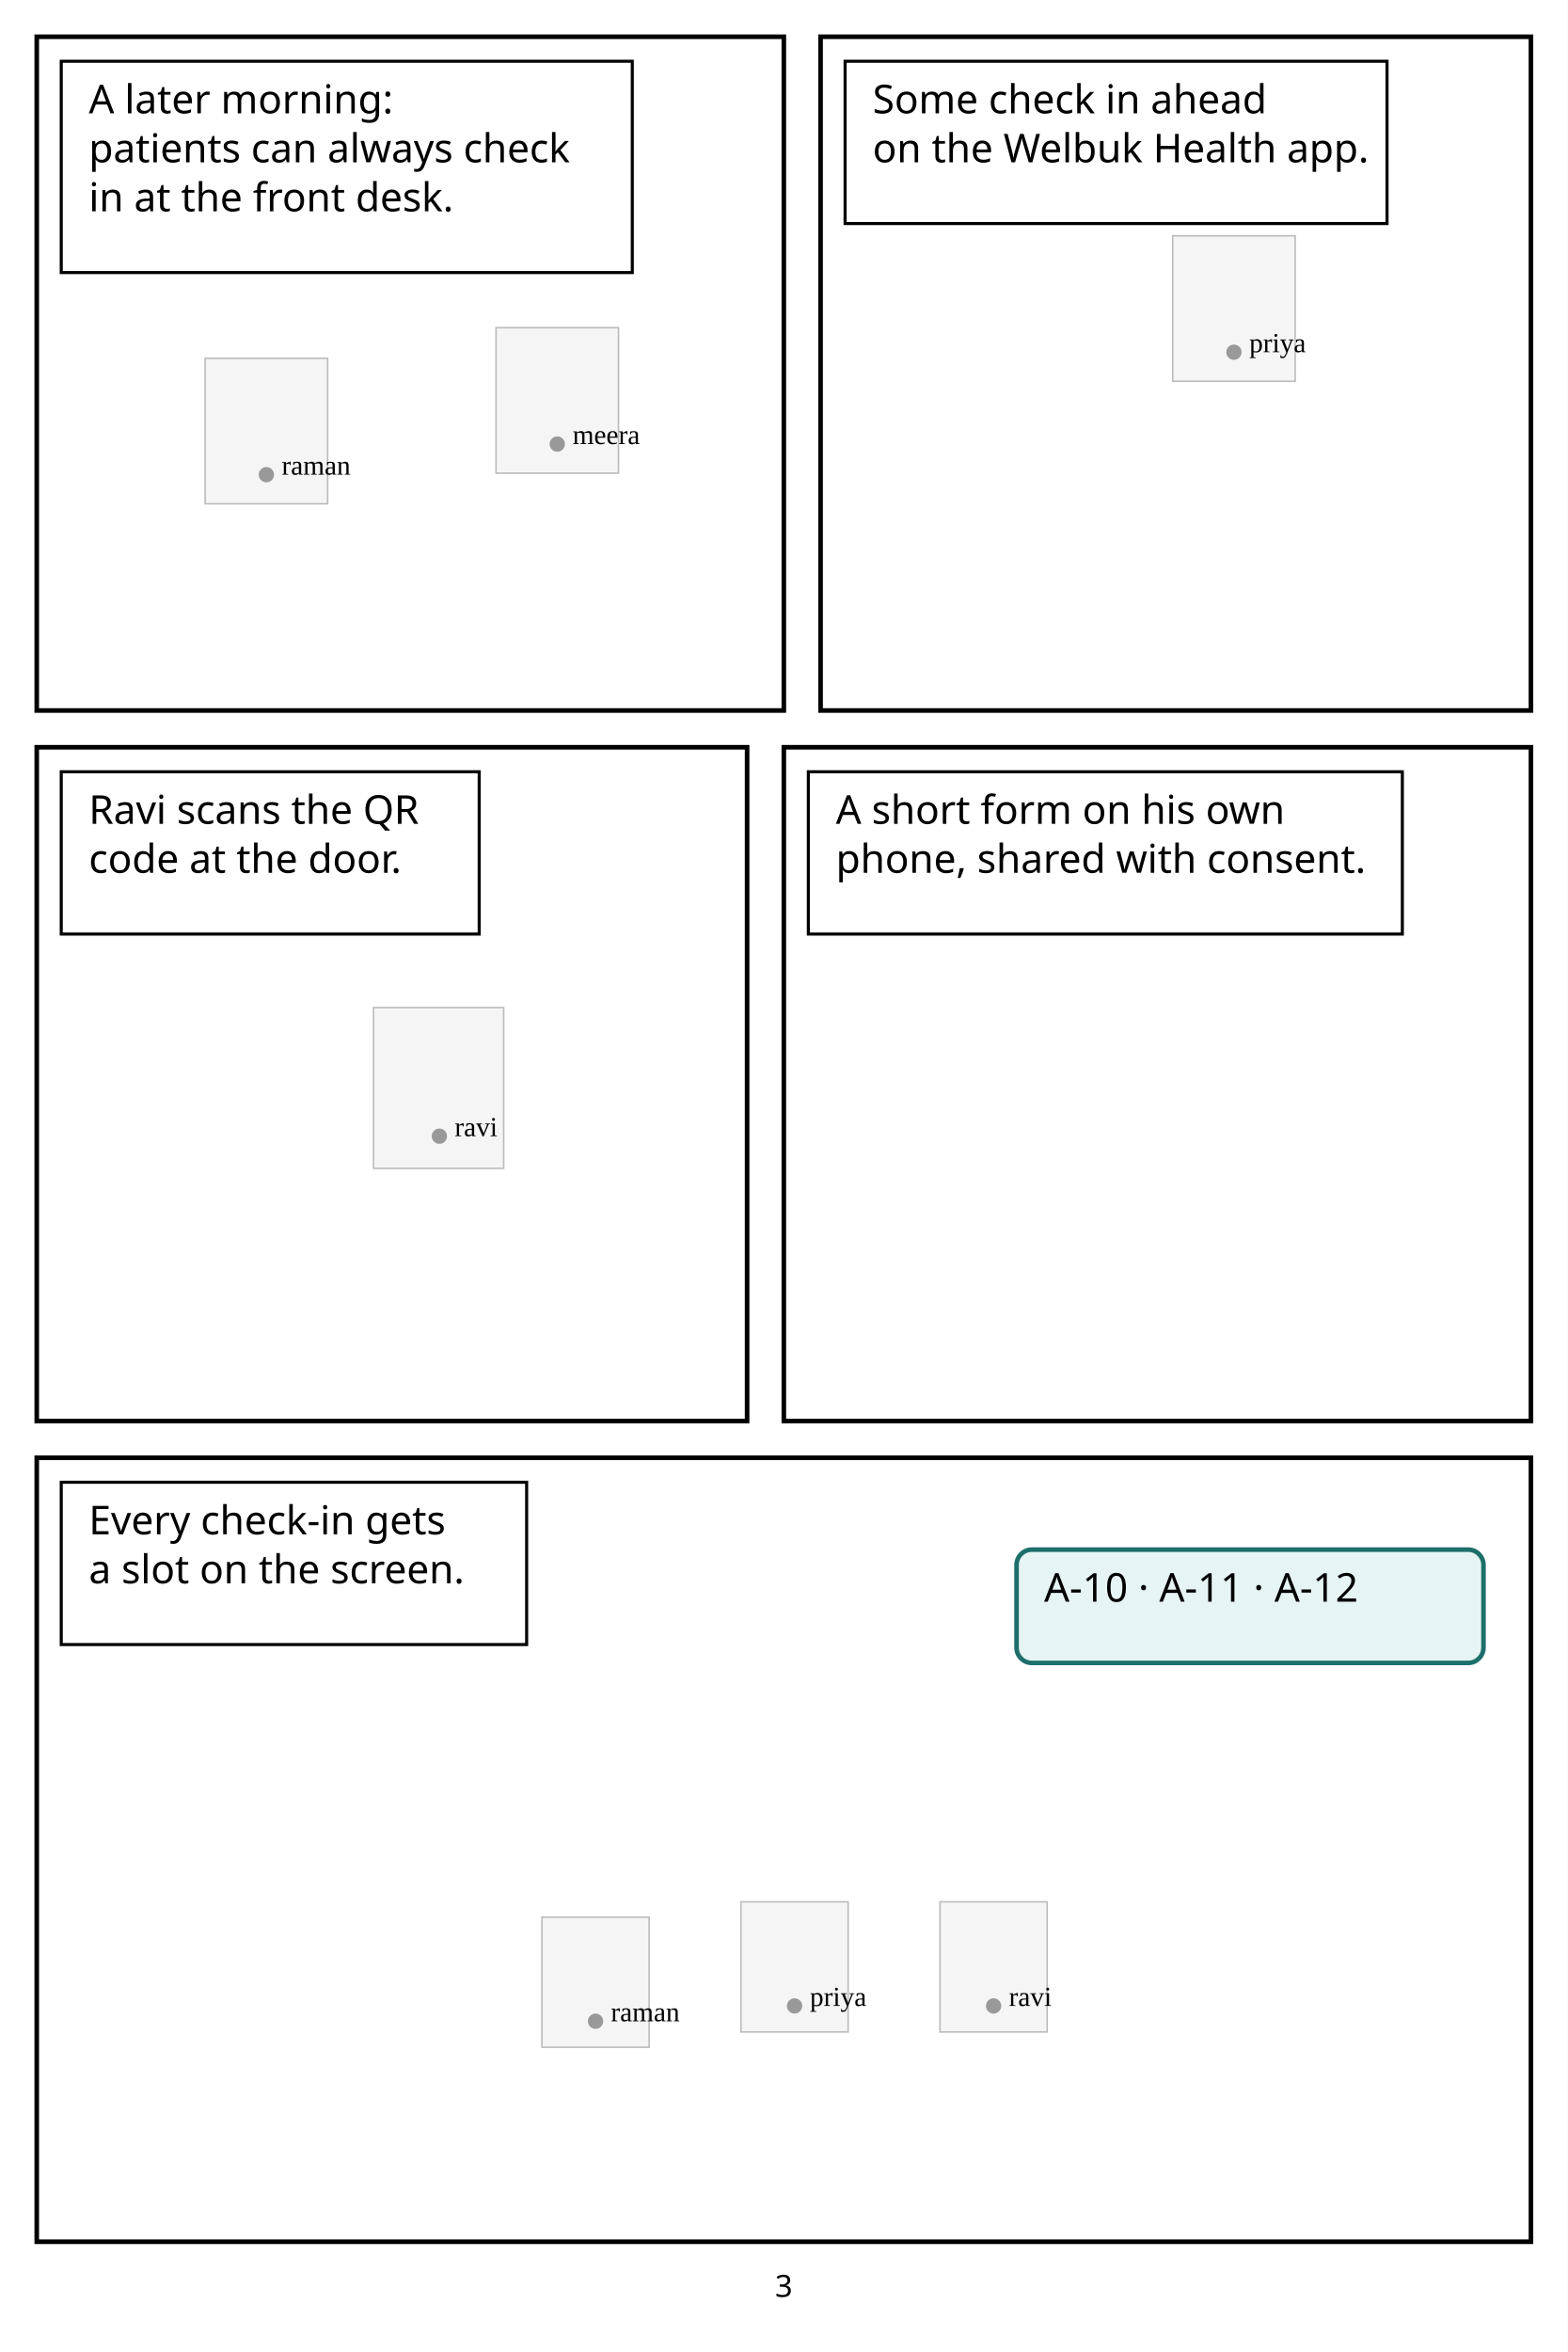
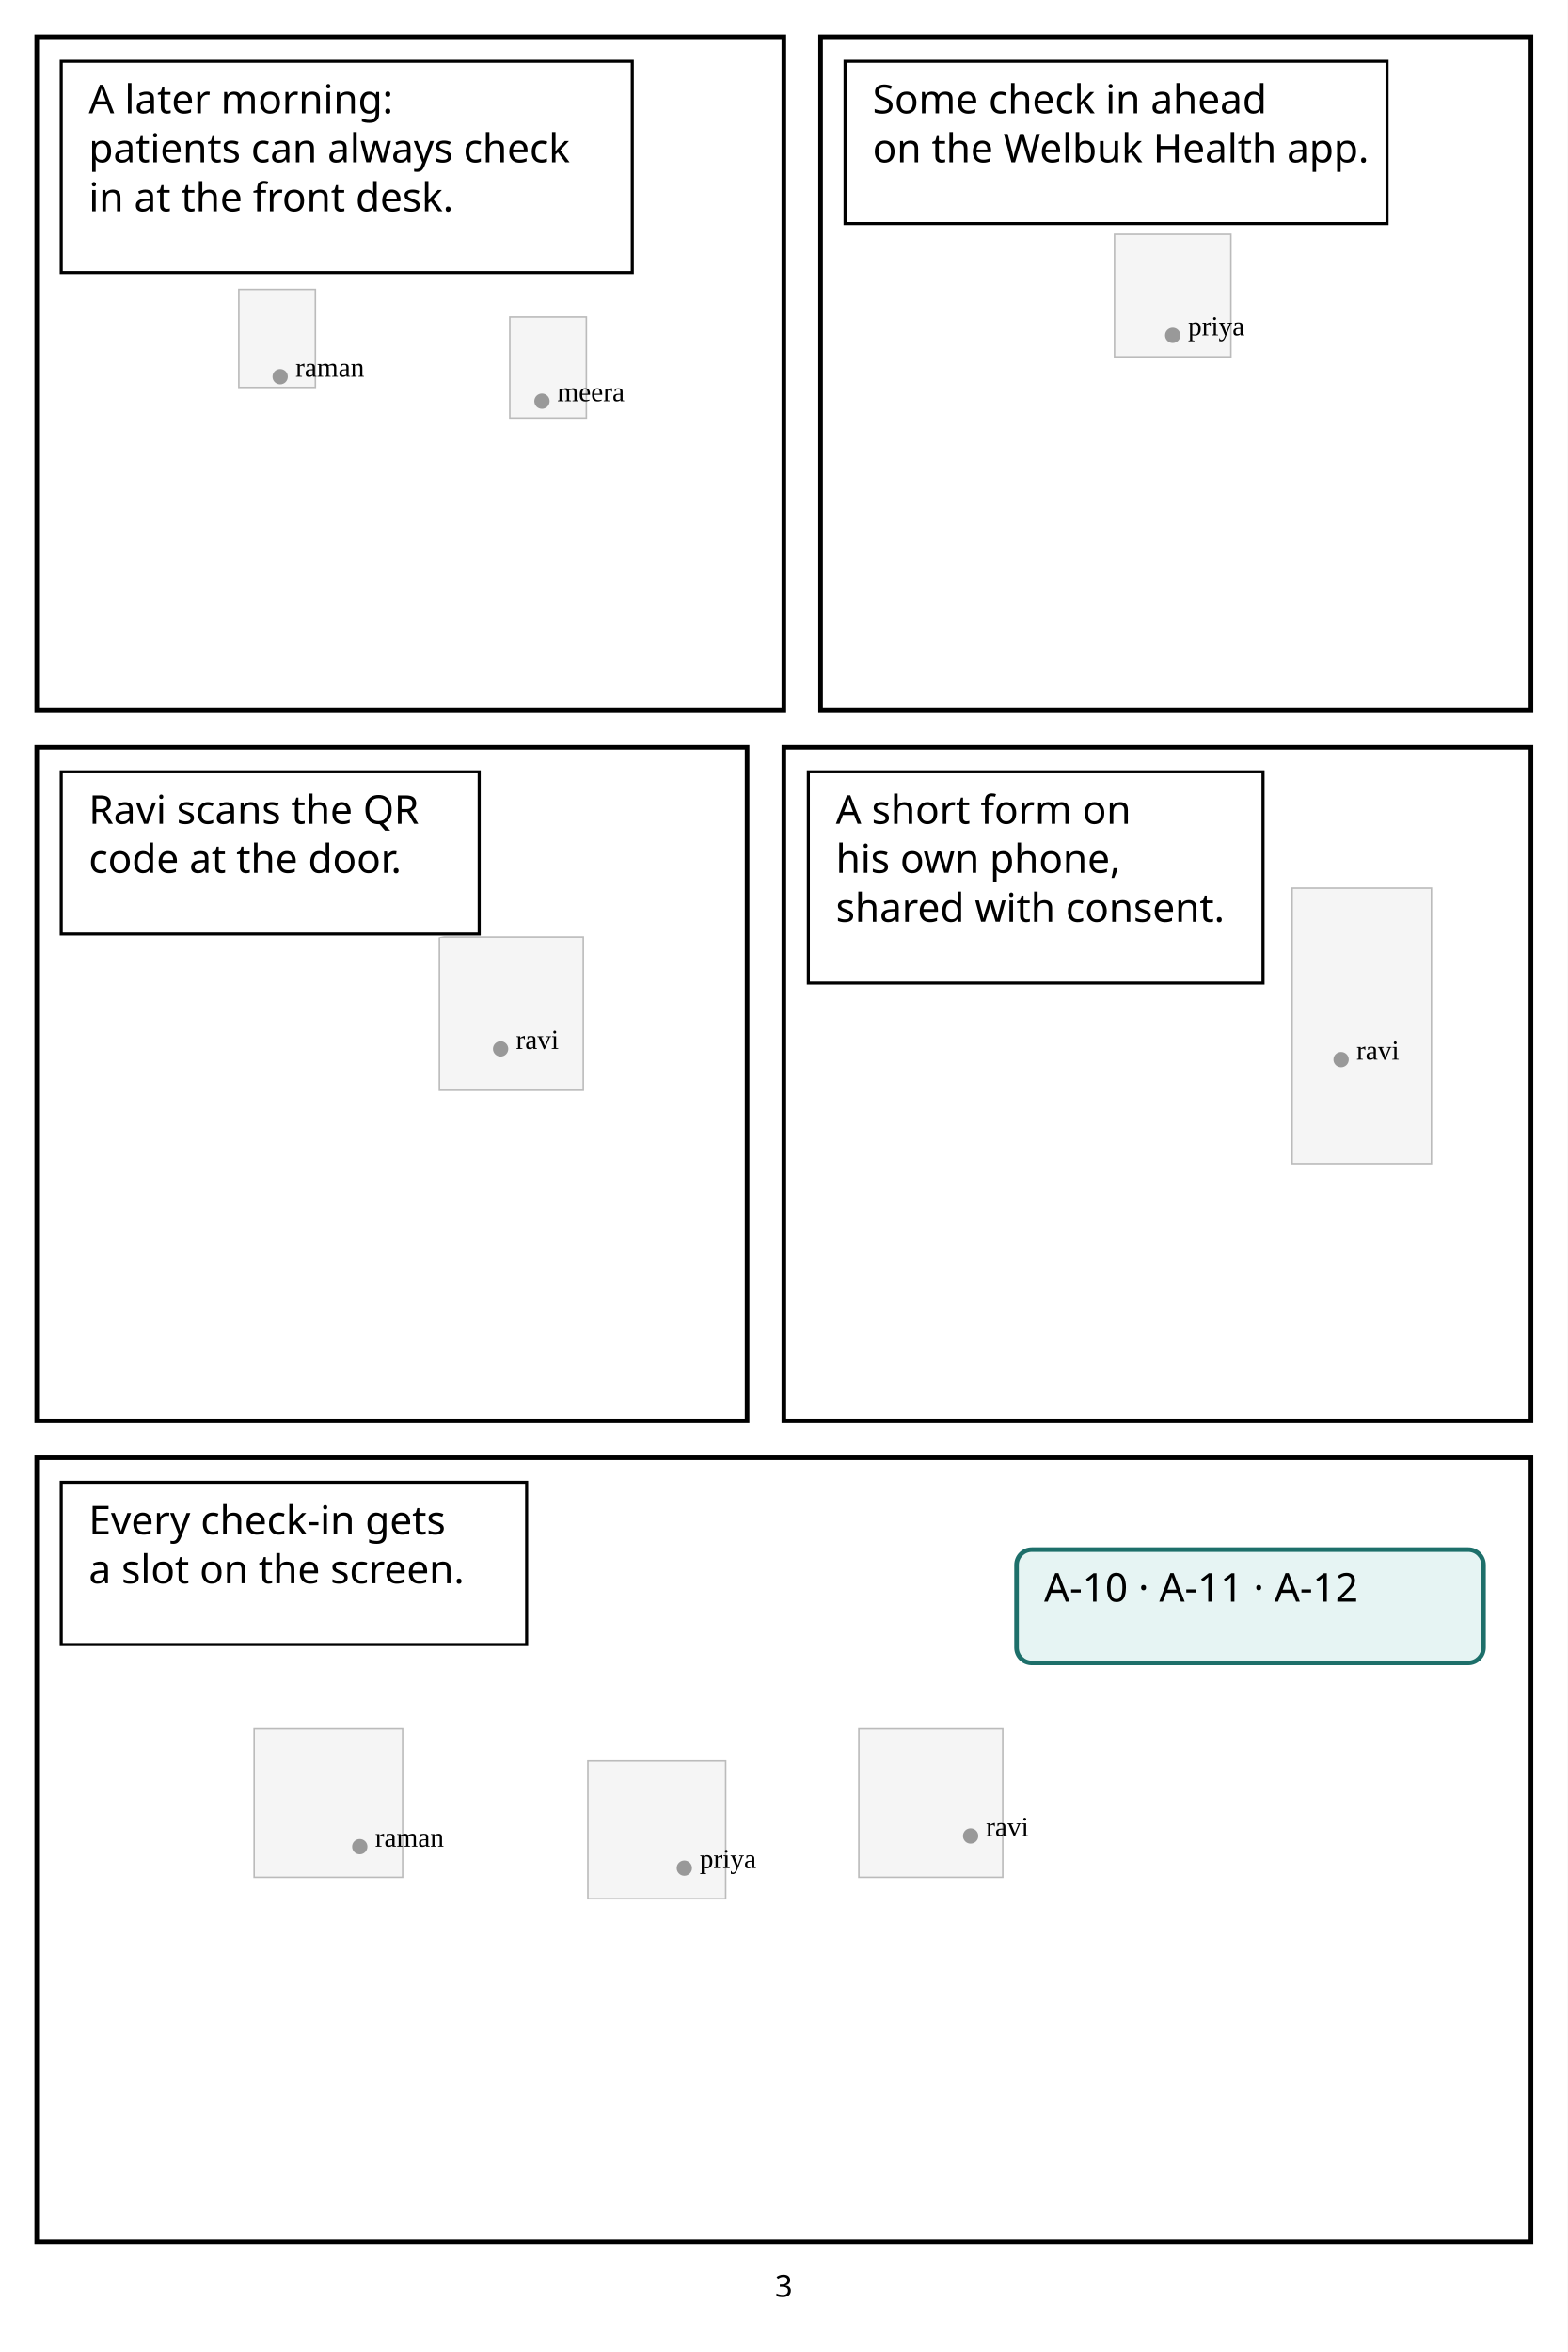
<svg xmlns="http://www.w3.org/2000/svg" width="1024" height="1536" viewBox="0 0 1024 1536">
  <rect width="1024" height="1536" fill="white" />
-   <rect x="324" y="214" width="80" height="95" fill="#f5f5f5" stroke="#bbb" />
-   <circle cx="364" cy="290" r="5" fill="#999" />
-   <text x="374" y="290" font-size="18">meera</text>
-   <rect x="134" y="234" width="80" height="95" fill="#f5f5f5" stroke="#bbb" />
-   <circle cx="174" cy="310" r="5" fill="#999" />
-   <text x="184" y="310" font-size="18">raman</text>
+   <rect x="156" y="189" width="50" height="64" fill="#f5f5f5" stroke="#bbb" />
+   <circle cx="183" cy="246" r="5" fill="#999" />
+   <text x="193" y="246" font-size="18">raman</text>
+   <rect x="333" y="207" width="50" height="66" fill="#f5f5f5" stroke="#bbb" />
+   <circle cx="354" cy="262" r="5" fill="#999" />
+   <text x="364" y="262" font-size="18">meera</text>
  <rect x="24" y="24" width="488" height="440" fill="none" stroke="black" stroke-width="3" />
  <rect x="40" y="40" width="373" height="138" rx="34" fill="white" stroke="white" stroke-width="6" />
  <rect x="40" y="40" width="373" height="138" fill="white" stroke="black" stroke-width="2" />
  <text x="58" y="74" font-family="Meiryo,MS Gothic,sans-serif" font-size="26" fill="black">A later morning: </text>
  <text x="58" y="106" font-family="Meiryo,MS Gothic,sans-serif" font-size="26" fill="black">patients can always check </text>
  <text x="58" y="138" font-family="Meiryo,MS Gothic,sans-serif" font-size="26" fill="black">in at the front desk.</text>
-   <rect x="766" y="154" width="80" height="95" fill="#f5f5f5" stroke="#bbb" />
-   <circle cx="806" cy="230" r="5" fill="#999" />
-   <text x="816" y="230" font-size="18">priya</text>
+   <rect x="728" y="153" width="76" height="80" fill="#f5f5f5" stroke="#bbb" />
+   <circle cx="766" cy="219" r="5" fill="#999" />
+   <text x="776" y="219" font-size="18">priya</text>
  <rect x="536" y="24" width="464" height="440" fill="none" stroke="black" stroke-width="3" />
  <rect x="552" y="40" width="354" height="106" rx="34" fill="white" stroke="white" stroke-width="6" />
  <rect x="552" y="40" width="354" height="106" fill="white" stroke="black" stroke-width="2" />
  <text x="570" y="74" font-family="Meiryo,MS Gothic,sans-serif" font-size="26" fill="black">Some check in ahead </text>
  <text x="570" y="106" font-family="Meiryo,MS Gothic,sans-serif" font-size="26" fill="black">on the Welbuk Health app.</text>
-   <rect x="244" y="658" width="85" height="105" fill="#f5f5f5" stroke="#bbb" />
-   <circle cx="287" cy="742" r="5" fill="#999" />
-   <text x="297" y="742" font-size="18">ravi</text>
+   <rect x="287" y="612" width="94" height="100" fill="#f5f5f5" stroke="#bbb" />
+   <circle cx="327" cy="685" r="5" fill="#999" />
+   <text x="337" y="685" font-size="18">ravi</text>
  <rect x="24" y="488" width="464" height="440" fill="none" stroke="black" stroke-width="3" />
  <rect x="40" y="504" width="273" height="106" rx="34" fill="white" stroke="white" stroke-width="6" />
  <rect x="40" y="504" width="273" height="106" fill="white" stroke="black" stroke-width="2" />
  <text x="58" y="538" font-family="Meiryo,MS Gothic,sans-serif" font-size="26" fill="black">Ravi scans the QR </text>
  <text x="58" y="570" font-family="Meiryo,MS Gothic,sans-serif" font-size="26" fill="black">code at the door.</text>
+   <rect x="844" y="580" width="91" height="180" fill="#f5f5f5" stroke="#bbb" />
+   <circle cx="876" cy="692" r="5" fill="#999" />
+   <text x="886" y="692" font-size="18">ravi</text>
  <rect x="512" y="488" width="488" height="440" fill="none" stroke="black" stroke-width="3" />
-   <rect x="528" y="504" width="388" height="106" rx="34" fill="white" stroke="white" stroke-width="6" />
-   <rect x="528" y="504" width="388" height="106" fill="white" stroke="black" stroke-width="2" />
-   <text x="546" y="538" font-family="Meiryo,MS Gothic,sans-serif" font-size="26" fill="black">A short form on his own </text>
-   <text x="546" y="570" font-family="Meiryo,MS Gothic,sans-serif" font-size="26" fill="black">phone, shared with consent.</text>
-   <rect x="354" y="1252" width="70" height="85" fill="#f5f5f5" stroke="#bbb" />
-   <circle cx="389" cy="1320" r="5" fill="#999" />
-   <text x="399" y="1320" font-size="18">raman</text>
-   <rect x="484" y="1242" width="70" height="85" fill="#f5f5f5" stroke="#bbb" />
-   <circle cx="519" cy="1310" r="5" fill="#999" />
-   <text x="529" y="1310" font-size="18">priya</text>
-   <rect x="614" y="1242" width="70" height="85" fill="#f5f5f5" stroke="#bbb" />
-   <circle cx="649" cy="1310" r="5" fill="#999" />
-   <text x="659" y="1310" font-size="18">ravi</text>
+   <rect x="528" y="504" width="297" height="138" rx="34" fill="white" stroke="white" stroke-width="6" />
+   <rect x="528" y="504" width="297" height="138" fill="white" stroke="black" stroke-width="2" />
+   <text x="546" y="538" font-family="Meiryo,MS Gothic,sans-serif" font-size="26" fill="black">A short form on </text>
+   <text x="546" y="570" font-family="Meiryo,MS Gothic,sans-serif" font-size="26" fill="black">his own phone, </text>
+   <text x="546" y="602" font-family="Meiryo,MS Gothic,sans-serif" font-size="26" fill="black">shared with consent.</text>
+   <rect x="166" y="1129" width="97" height="97" fill="#f5f5f5" stroke="#bbb" />
+   <circle cx="235" cy="1206" r="5" fill="#999" />
+   <text x="245" y="1206" font-size="18">raman</text>
+   <rect x="384" y="1150" width="90" height="90" fill="#f5f5f5" stroke="#bbb" />
+   <circle cx="447" cy="1220" r="5" fill="#999" />
+   <text x="457" y="1220" font-size="18">priya</text>
+   <rect x="561" y="1129" width="94" height="97" fill="#f5f5f5" stroke="#bbb" />
+   <circle cx="634" cy="1199" r="5" fill="#999" />
+   <text x="644" y="1199" font-size="18">ravi</text>
  <rect x="24" y="952" width="976" height="512" fill="none" stroke="black" stroke-width="3" />
  <rect x="40" y="968" width="304" height="106" rx="34" fill="white" stroke="white" stroke-width="6" />
  <rect x="664" y="1012" width="305" height="74" rx="34" fill="white" stroke="white" stroke-width="6" />
  <rect x="40" y="968" width="304" height="106" fill="white" stroke="black" stroke-width="2" />
  <text x="58" y="1002" font-family="Meiryo,MS Gothic,sans-serif" font-size="26" fill="black">Every check-in gets </text>
  <text x="58" y="1034" font-family="Meiryo,MS Gothic,sans-serif" font-size="26" fill="black">a slot on the screen.</text>
  <rect x="664" y="1012" width="305" height="74" rx="10" fill="#e6f4f3" stroke="#1d6f6a" stroke-width="3" />
  <text x="682" y="1046" font-family="Meiryo,MS Gothic,sans-serif" font-size="26" fill="black">A-10 · A-11 · A-12</text>
  <text x="512" y="1500" text-anchor="middle" font-family="sans-serif" font-size="20">3</text>
</svg>
